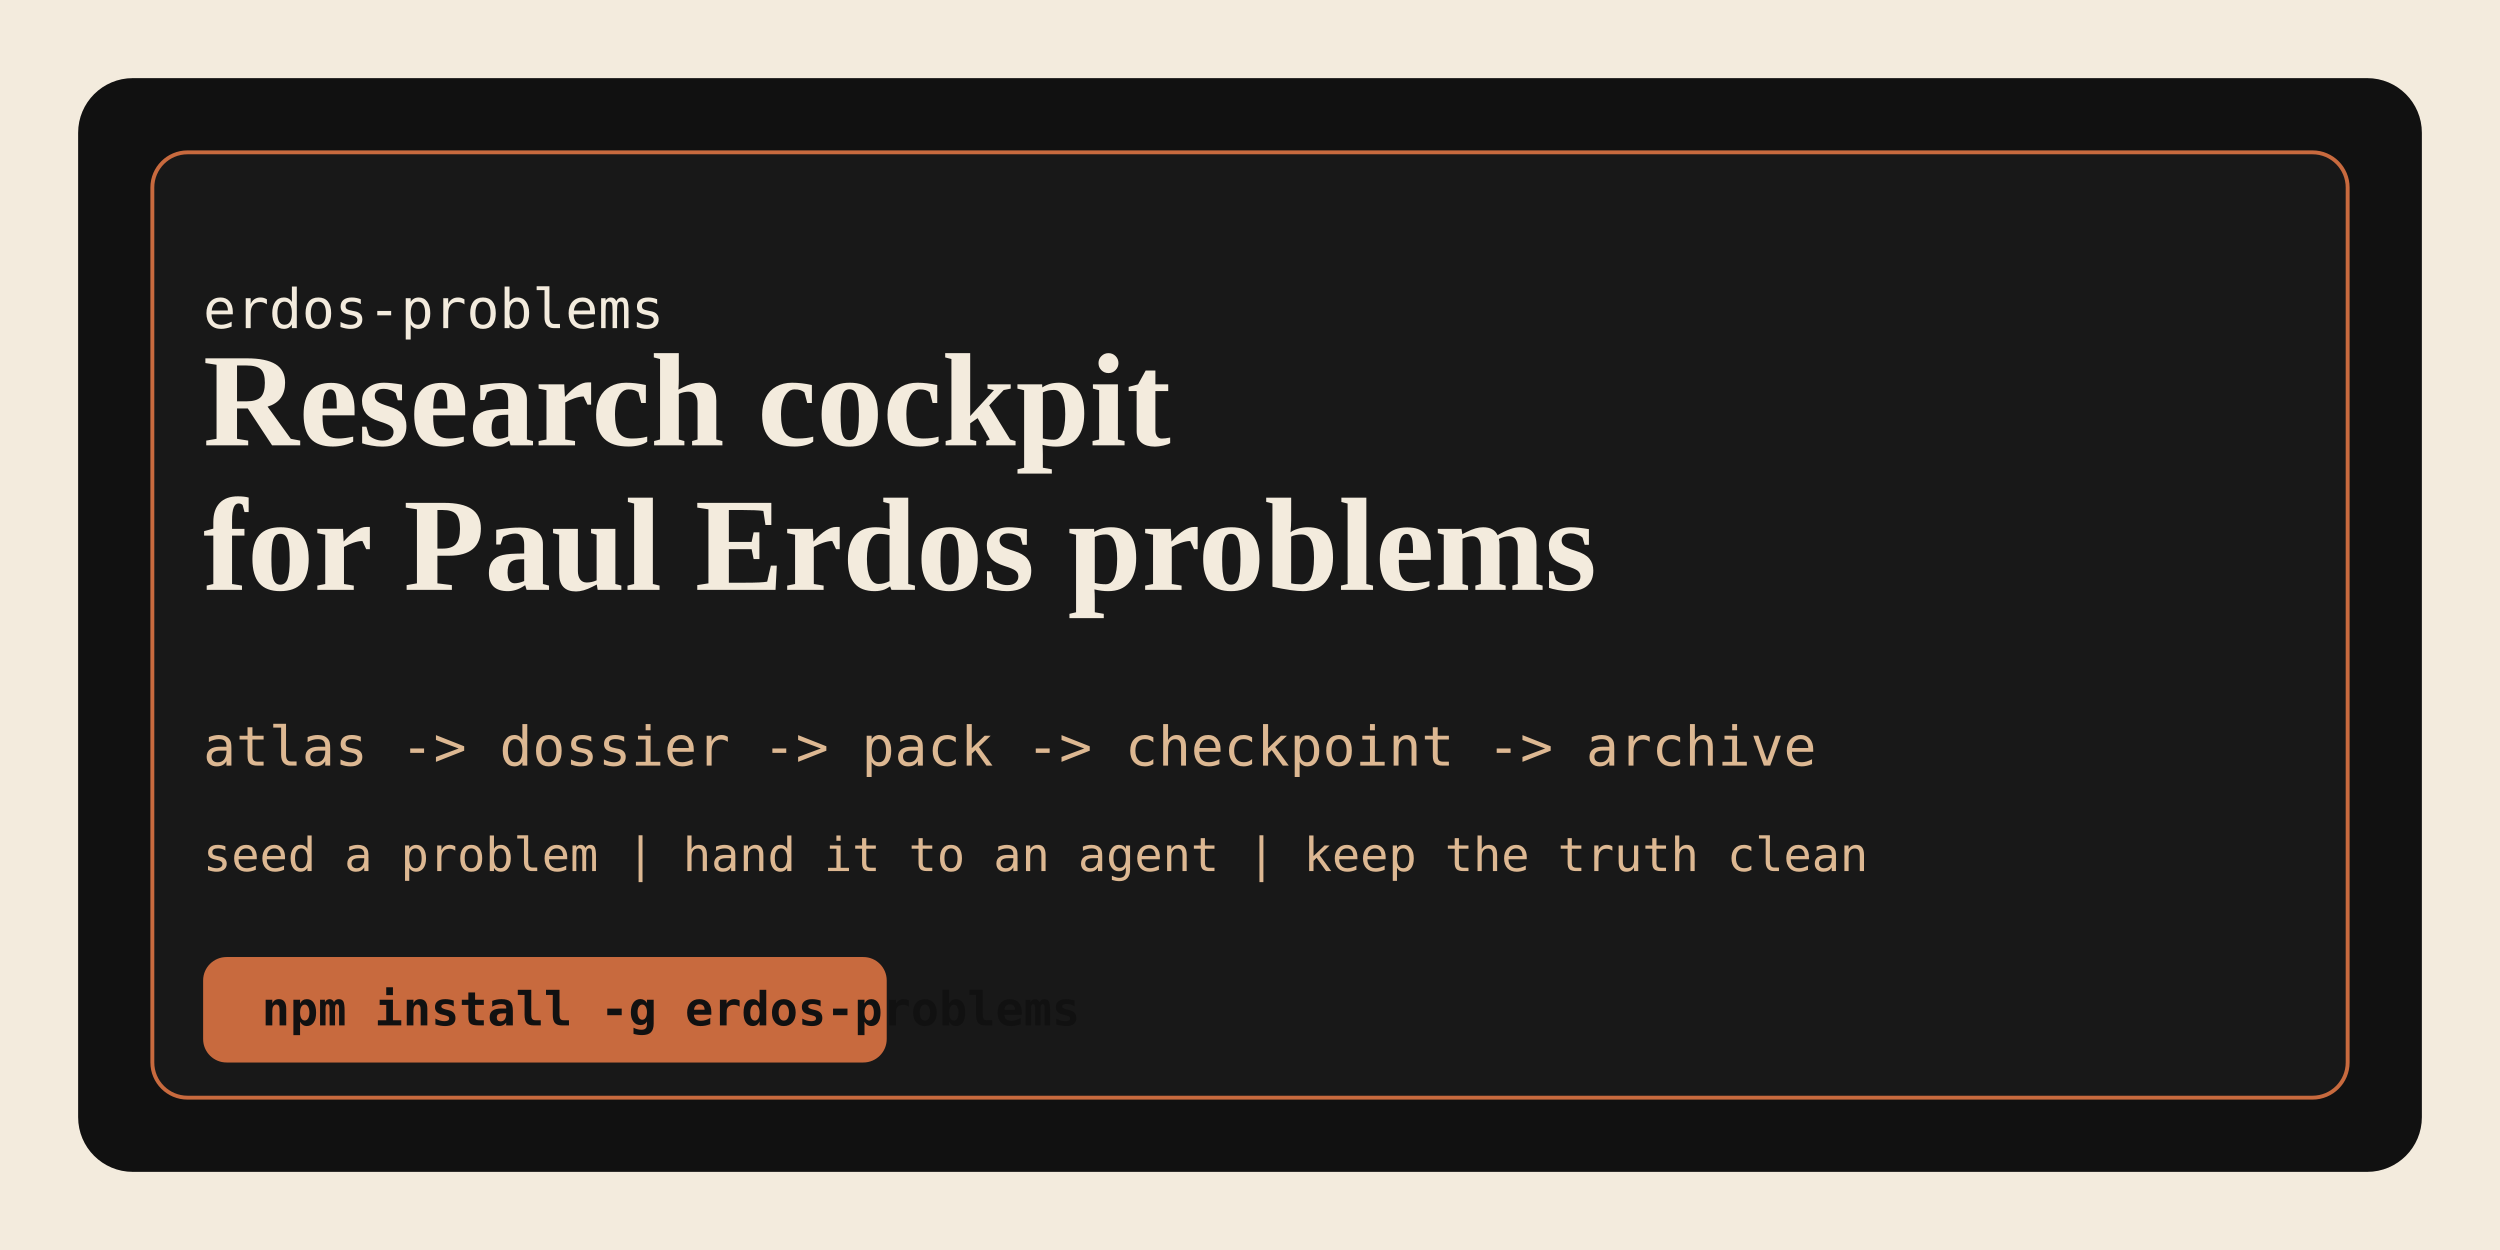
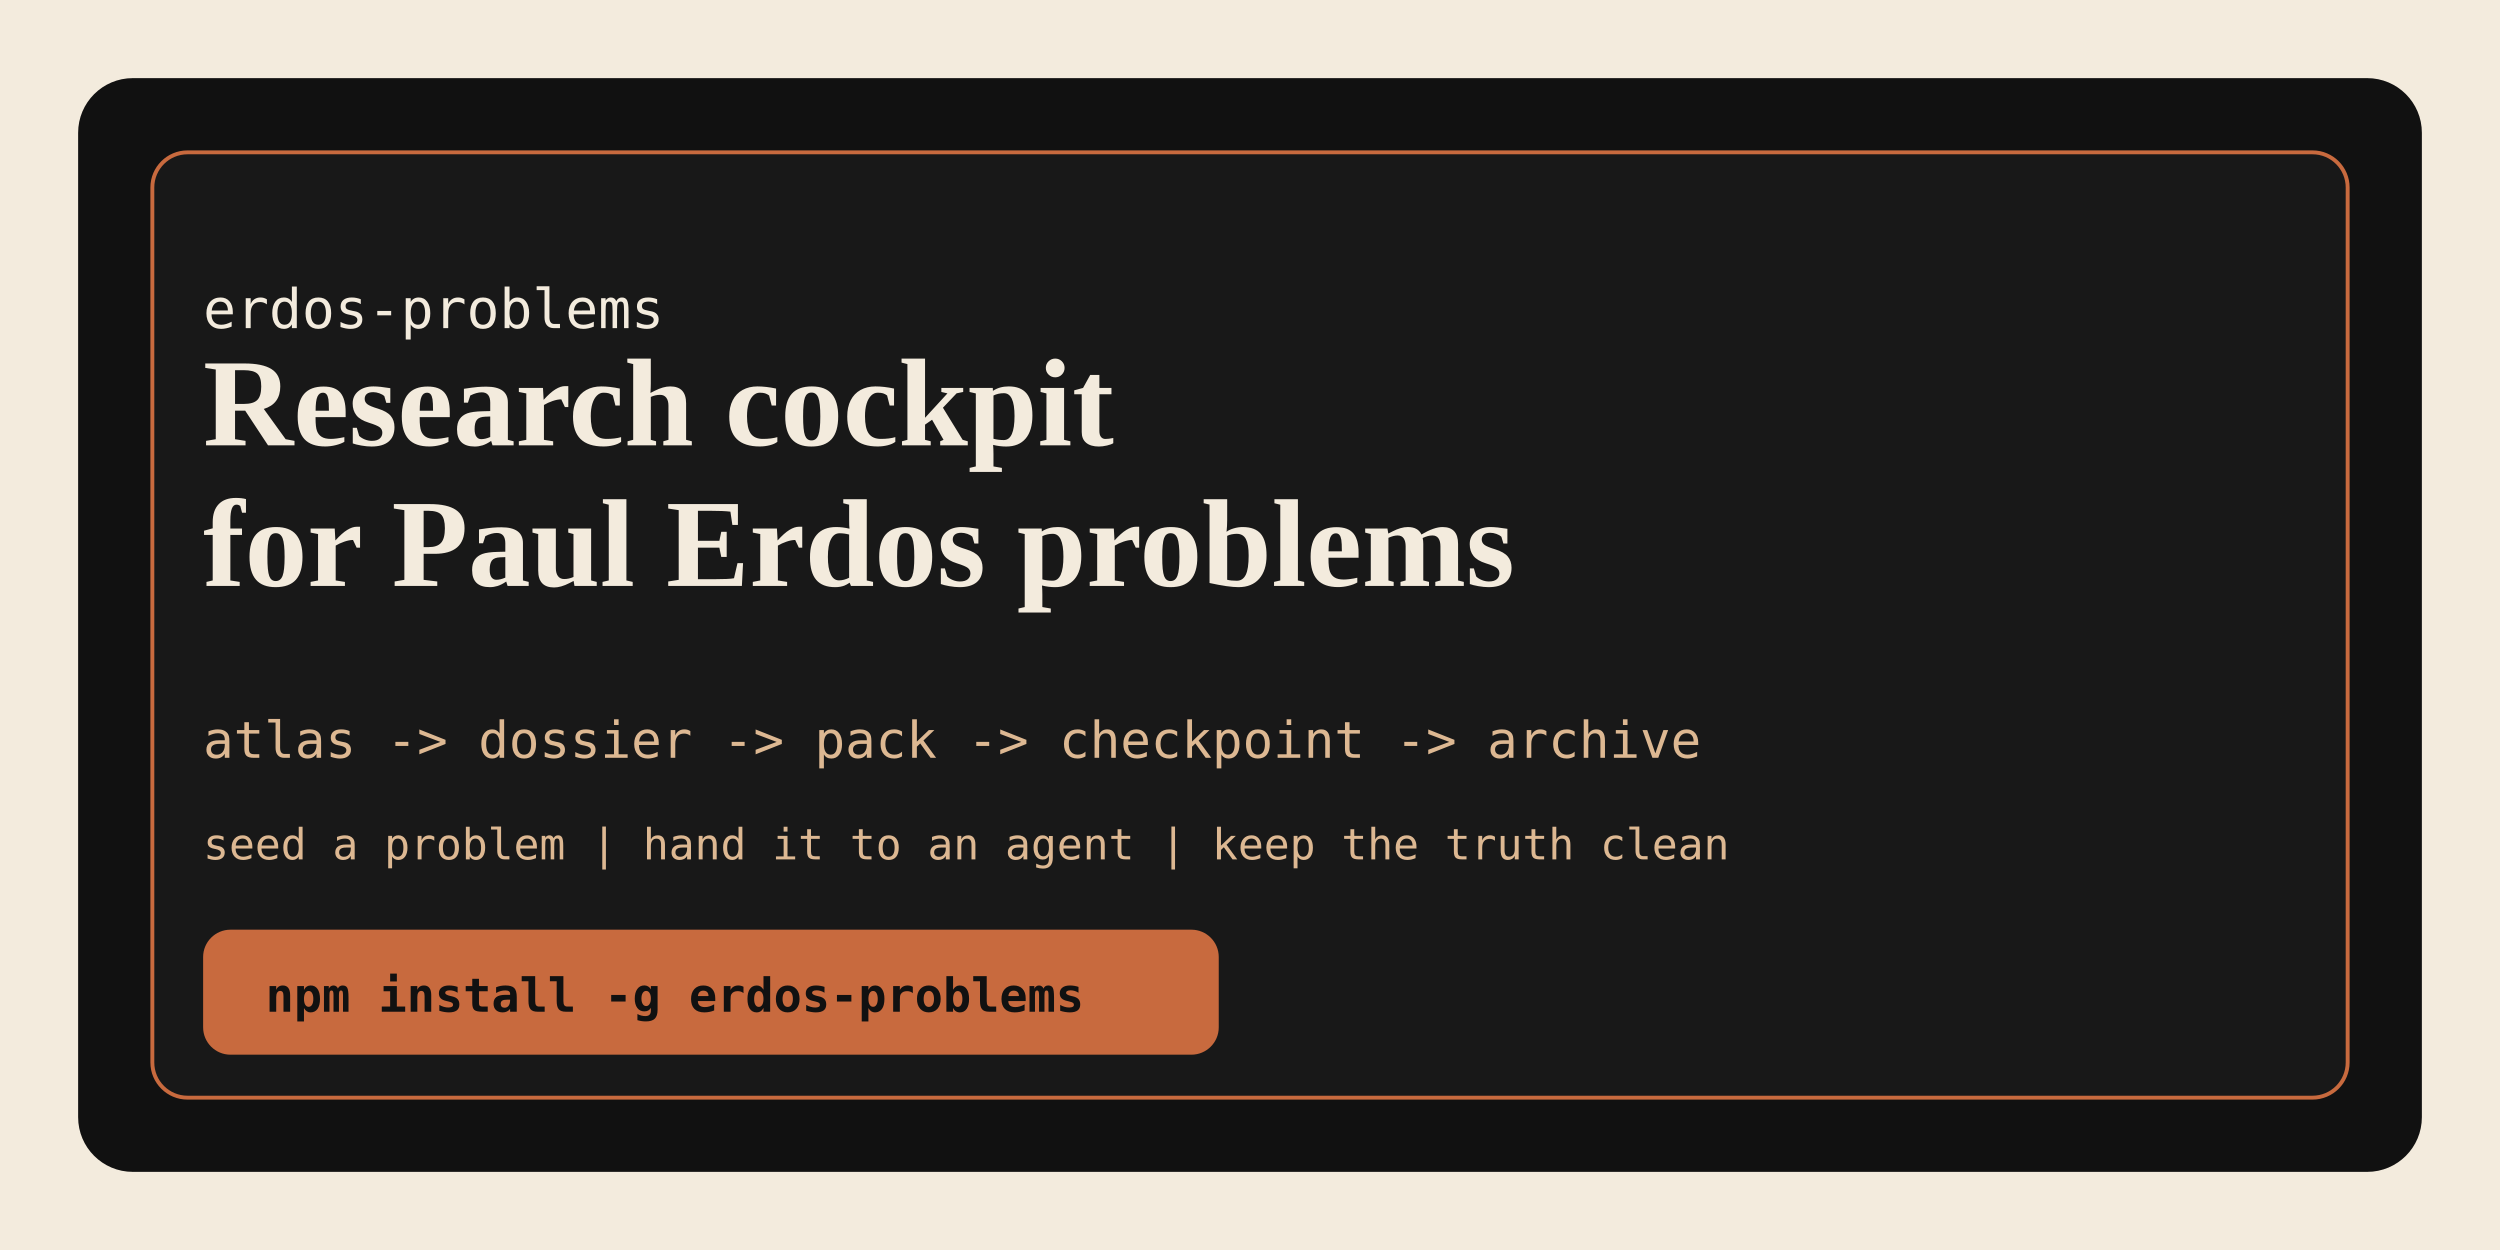
<svg xmlns="http://www.w3.org/2000/svg" width="1280" height="640" viewBox="0 0 1280 640" fill="none">
  <rect width="1280" height="640" fill="#F3EBDD" />
  <rect x="40" y="40" width="1200" height="560" rx="28" fill="#111111" />
  <rect x="78" y="78" width="1124" height="484" rx="18" fill="#181818" stroke="#C86A3E" stroke-width="2" />
  <text x="104" y="168" fill="#F3EBDD" font-family="Menlo, Monaco, Consolas, monospace" font-size="28">erdos-problems</text>
-   <text x="104" y="228" fill="#F3EBDD" font-family="Georgia, 'Times New Roman', serif" font-size="68" font-weight="700">Research cockpit</text>
-   <text x="104" y="302" fill="#F3EBDD" font-family="Georgia, 'Times New Roman', serif" font-size="68" font-weight="700">for Paul Erdos problems</text>
-   <text x="104" y="392" fill="#DDB892" font-family="Menlo, Monaco, Consolas, monospace" font-size="28">atlas  -&gt;  dossier  -&gt;  pack  -&gt;  checkpoint  -&gt;  archive</text>
-   <text x="104" y="446" fill="#DDB892" font-family="Menlo, Monaco, Consolas, monospace" font-size="24">seed a problem  |  hand it to an agent  |  keep the truth clean</text>
-   <rect x="104" y="490" width="350" height="54" rx="12" fill="#C86A3E" />
-   <text x="134" y="525" fill="#111111" font-family="Menlo, Monaco, Consolas, monospace" font-size="24" font-weight="700">npm install -g erdos-problems</text>
+   <text x="104" y="228" fill="#F3EBDD" font-family="Georgia, 'Times New Roman', serif" font-size="64" font-weight="700">Research cockpit</text>
+   <text x="104" y="300" fill="#F3EBDD" font-family="Georgia, 'Times New Roman', serif" font-size="64" font-weight="700">for Paul Erdos problems</text>
+   <text x="104" y="388" fill="#DDB892" font-family="Menlo, Monaco, Consolas, monospace" font-size="26">atlas  -&gt;  dossier  -&gt;  pack  -&gt;  checkpoint  -&gt;  archive</text>
+   <text x="104" y="440" fill="#DDB892" font-family="Menlo, Monaco, Consolas, monospace" font-size="22">seed a problem  |  hand it to an agent  |  keep the truth clean</text>
+   <rect x="104" y="476" width="520" height="64" rx="14" fill="#C86A3E" />
+   <text x="136" y="518" fill="#111111" font-family="Menlo, Monaco, Consolas, monospace" font-size="24" font-weight="700">npm install -g erdos-problems</text>
</svg>
